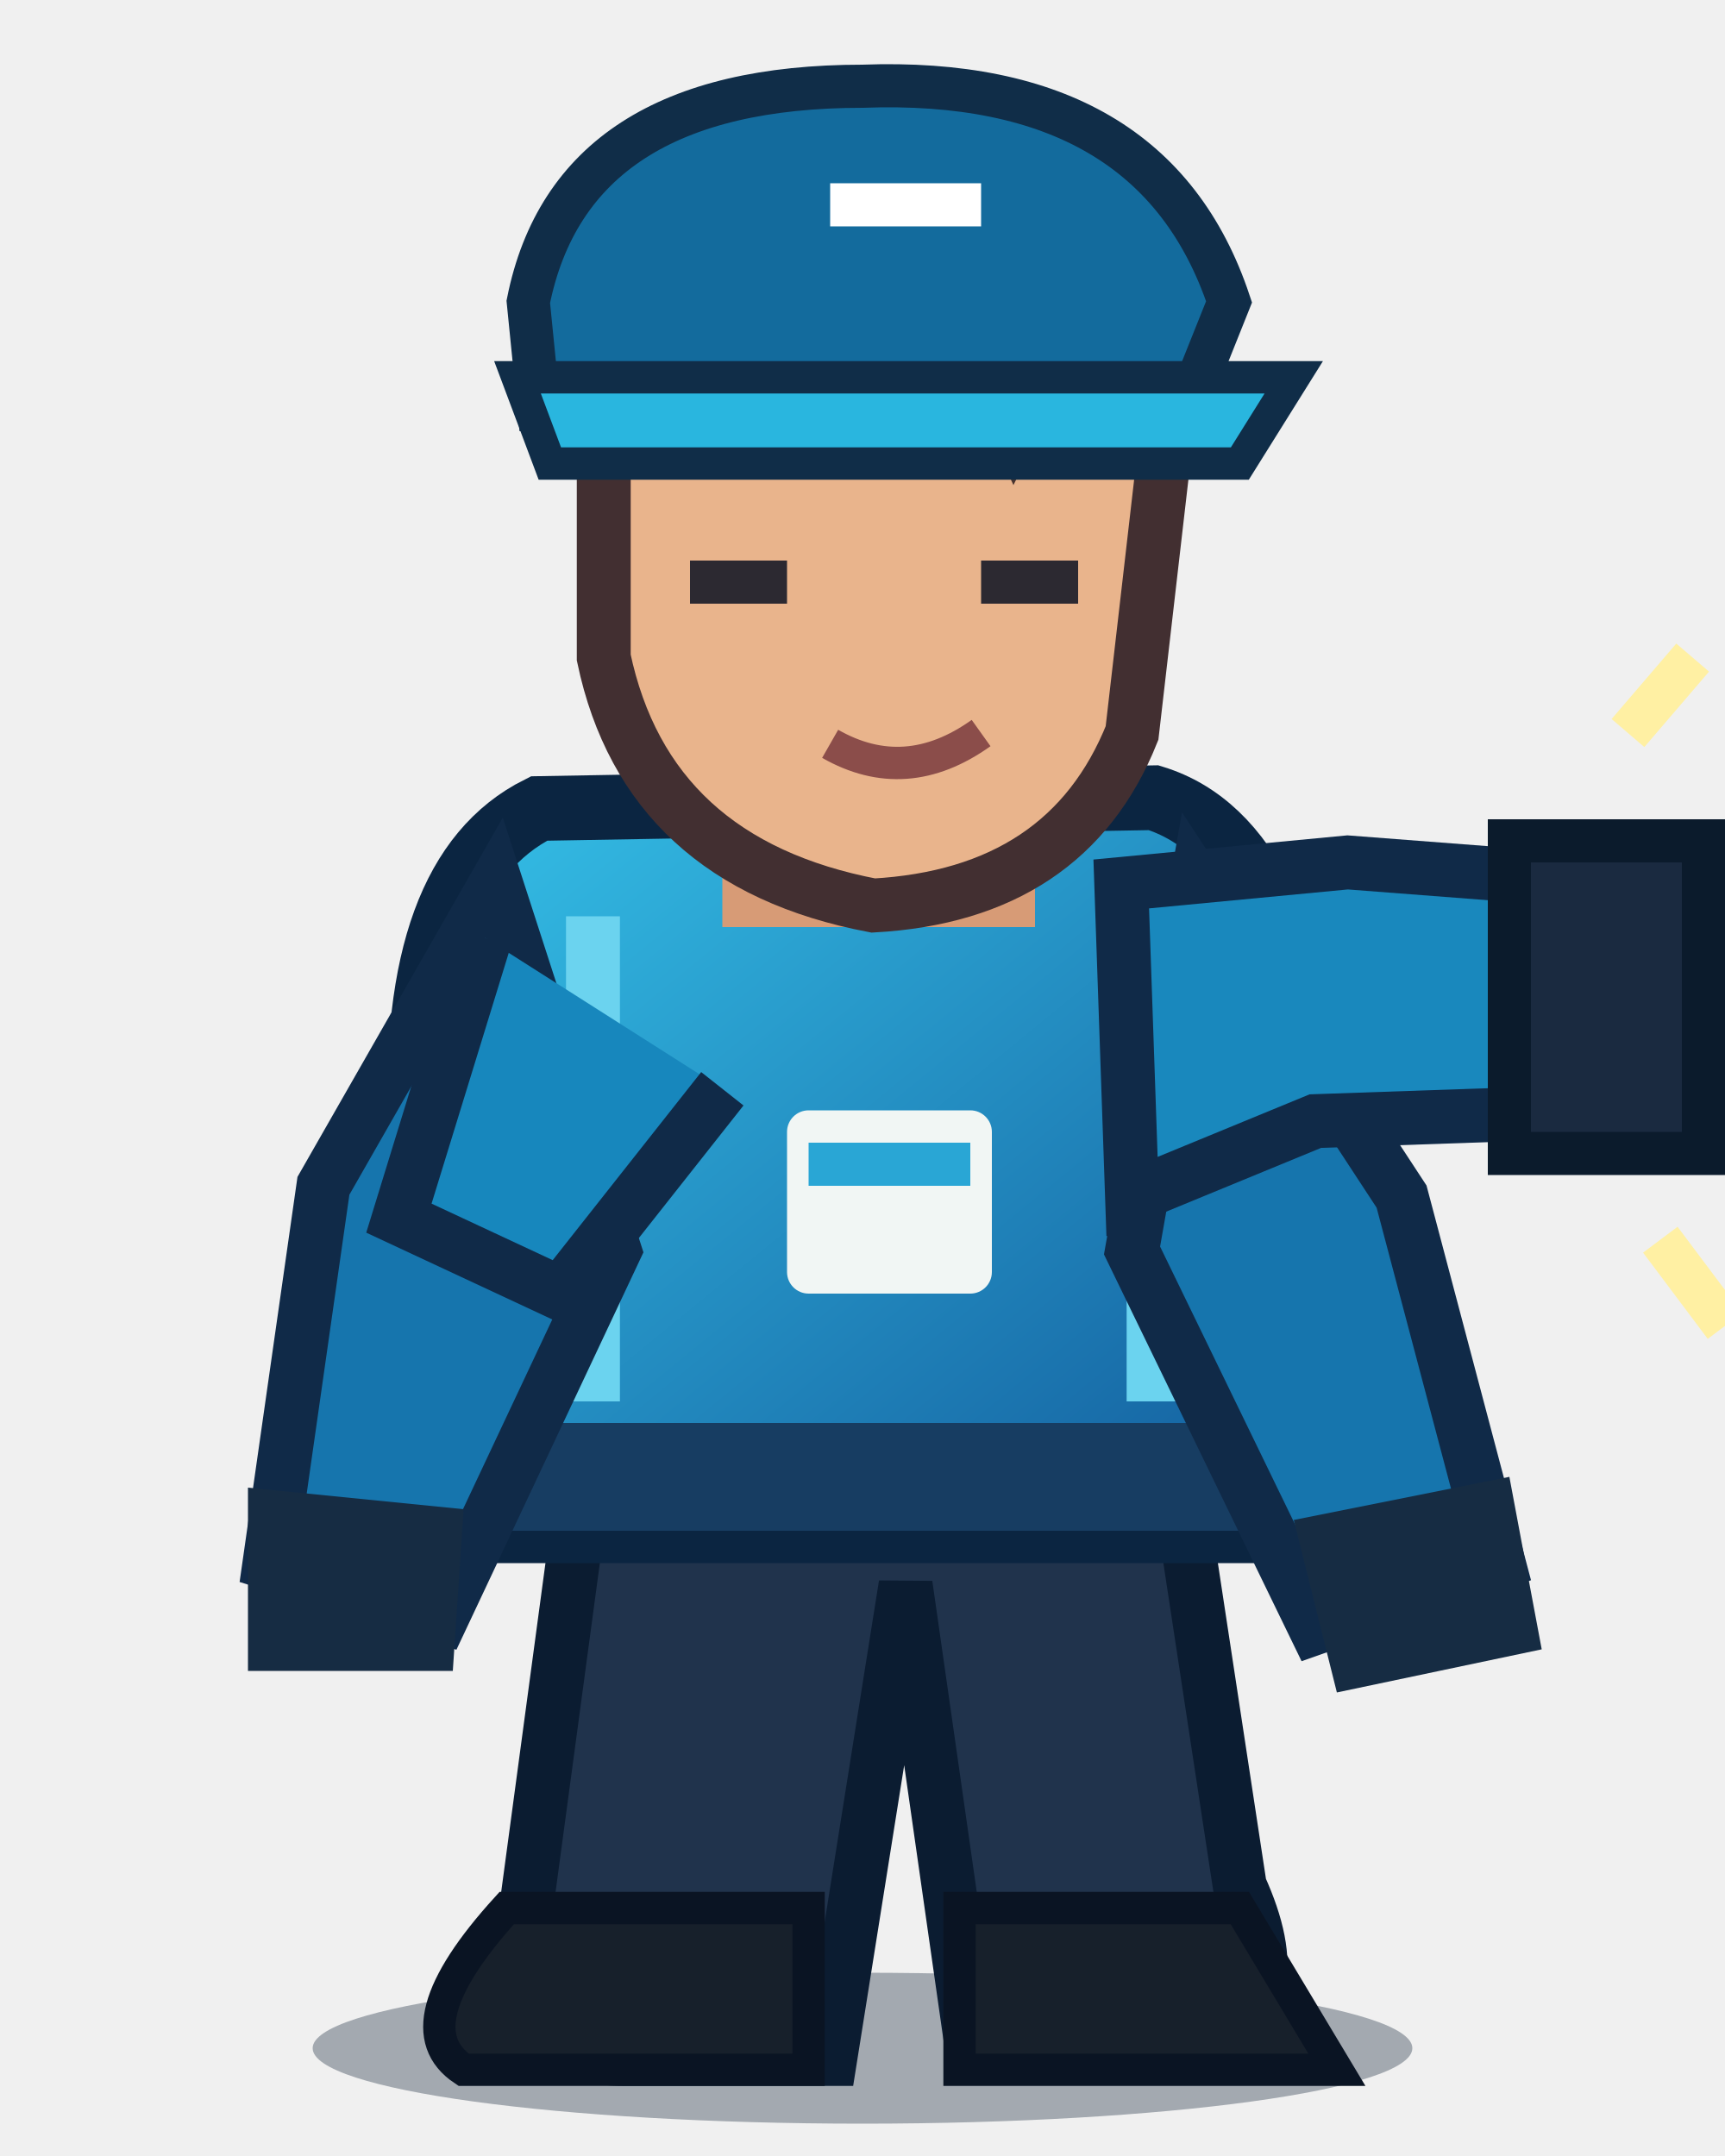
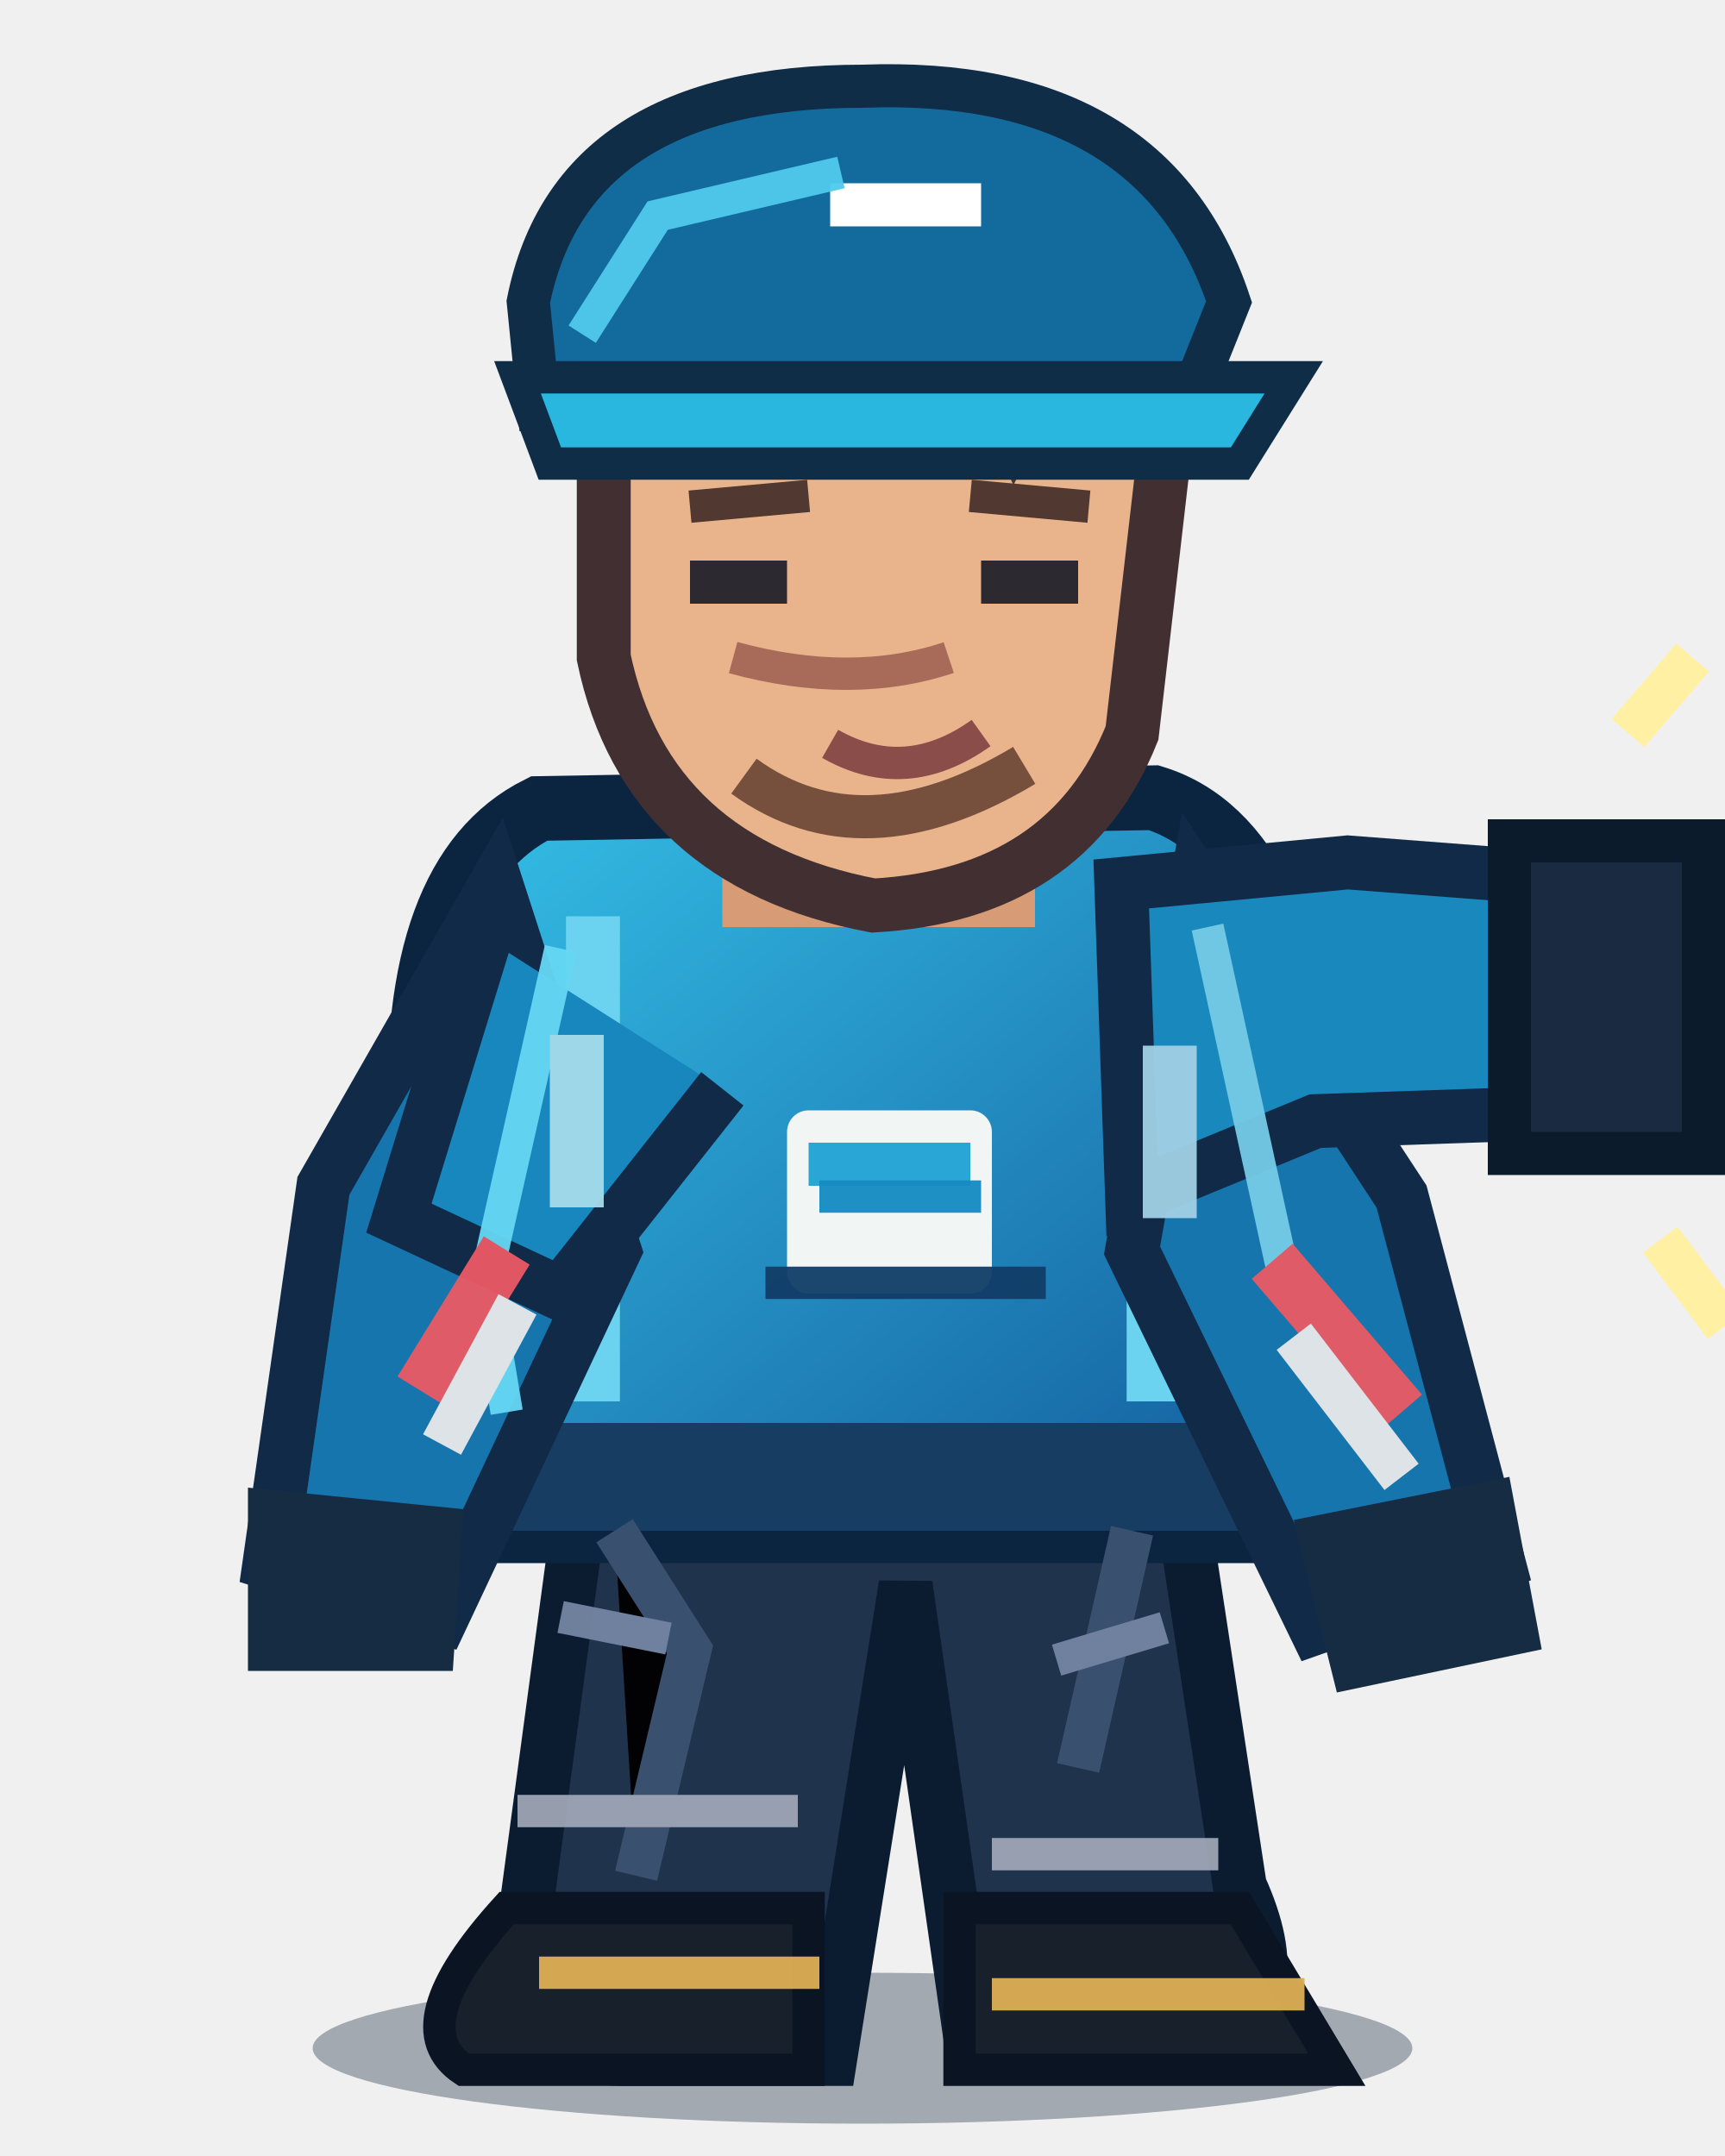
<svg xmlns="http://www.w3.org/2000/svg" width="160" height="200" viewBox="0 0 160 200">
  <defs>
    <linearGradient id="j" x2="1" y2="1">
      <stop stop-color="#35c1e8" />
      <stop offset="1" stop-color="#125a9b" />
    </linearGradient>
  </defs>
  <ellipse cx="80" cy="190" rx="51" ry="7" fill="#132438" opacity=".35" />
  <path d="M55 131L48 183Q48 191 58 191H77L84 147L90 189H112Q120 186 115 175L108 129Z" fill="#20334c" stroke="#0b1c31" stroke-width="5" />
  <path d="M47 177L75 177L75 192H43Q37 188 47 177ZM89 177H115L124 192H89Z" fill="#17202b" stroke="#0a1423" stroke-width="3" />
  <path d="M50 75Q38 81 39 105L44 142H117L122 105Q120 78 107 74Z" fill="url(#j)" stroke="#0b2541" stroke-width="6" />
  <path d="M55 85V130M107 83V130" stroke="#6bd3ef" stroke-width="5" />
  <path d="M47 137H115" stroke="#173d62" stroke-width="10" />
  <path d="M46 82L30 110L25 145L41 150L57 116Z" fill="#1675ad" stroke="#102a48" stroke-width="5" />
  <path d="M111 82L130 111L139 145L122 151L105 116Z" fill="#1675ad" stroke="#102a48" stroke-width="5" />
  <path d="M23 138L43 140L42 155L23 155Z M120 141L140 137L143 153L124 157Z" fill="#162c43" />
  <rect x="73" y="103" width="19" height="17" rx="2" fill="#f1f6f4" />
  <path d="M75 108H90" stroke="#29a6d5" stroke-width="4" />
  <path d="M67 62H96V86H67Z" fill="#d79b76" />
  <path d="M56 32Q57 17 78 15Q106 15 108 42L105 68Q99 83 81 84Q60 80 56 61Z" fill="#e9b48c" stroke="#422f31" stroke-width="5" />
  <path d="M56 42Q56 18 81 17Q102 18 107 42L99 35L94 45L88 32L69 44Z" fill="#49342f" />
  <path d="M64 54H73M91 54H100" stroke="#2c2931" stroke-width="4" />
  <path d="M77 69Q84 73 91 68" stroke="#8b4d4a" stroke-width="3" fill="none" />
  <path d="M49 28Q53 8 80 8Q107 7 114 28L110 38H50Z" fill="#136b9d" stroke="#102d48" stroke-width="4" />
  <path d="M48 35H120L115 43H51Z" fill="#29b6df" stroke="#102d48" stroke-width="3" />
  <path d="M77 19H91" stroke="white" stroke-width="4" />
  <g>
    <path d="M104 82L125 80L151 82L151 103L122 104L105 111Z" fill="#1988bd" stroke="#102a48" stroke-width="5" />
    <path d="M140 78H158V107H140Z" fill="#1a2a40" stroke="#0b1b2c" stroke-width="4" />
    <path d="M45 87L37 113L52 120L67 101" fill="#1787bd" stroke="#102a48" stroke-width="5" />
    <path d="M151 68L157 61M154 115L160 123" stroke="#fff0a3" stroke-width="4" />
  </g>
+   <g opacity=".95">
+     <path d="M52 88L45 119L47 131" stroke="#65d7f3" stroke-width="3" fill="none" />
+     <path d="M112 86L119 118" stroke="#74cbe6" stroke-width="3" />
+     <path d="M57 142L64 153L59 174M105 142L100 164" stroke="#3b5270" stroke-width="4" />
+     <path d="M48 168H74M92 172H113" stroke="#9ca5b5" stroke-width="3" />
+     <path d="M50 183H76M92 185H121" stroke="#ddad54" stroke-width="3" />
+     <path d="M47 116L39 129M118 117L130 131" stroke="#ea5965" stroke-width="5" />
+     <path d="M48 121L41 134M120 124L130 137" stroke="#e7e8e9" stroke-width="4" />
+     <path d="M68 61Q79 64 88 61" stroke="#a66856" stroke-width="3" fill="none" />
+     <path d="M69 72Q80 80 95 71" stroke="#714a39" stroke-width="4" fill="none" />
+     <path d="M64 47L75 46M90 46L101 47" stroke="#49332c" stroke-width="3" />
+     <path d="M54 31L61 20L78 16" stroke="#4fc9ec" stroke-width="3" fill="none" />
+     <rect x="51" y="96" width="5" height="16" fill="#a5dcea" />
+     <rect x="106" y="97" width="5" height="16" fill="#9fd0e5" />
+     <path d="M71 119H97" stroke="#113d68" stroke-width="3" />
+     <path d="M76 111H91" stroke="#158ac2" stroke-width="3" />
+     <path d="M52 150L62 152M98 154L108 151" stroke="#7285a2" stroke-width="3" />
+   </g>
</svg>
